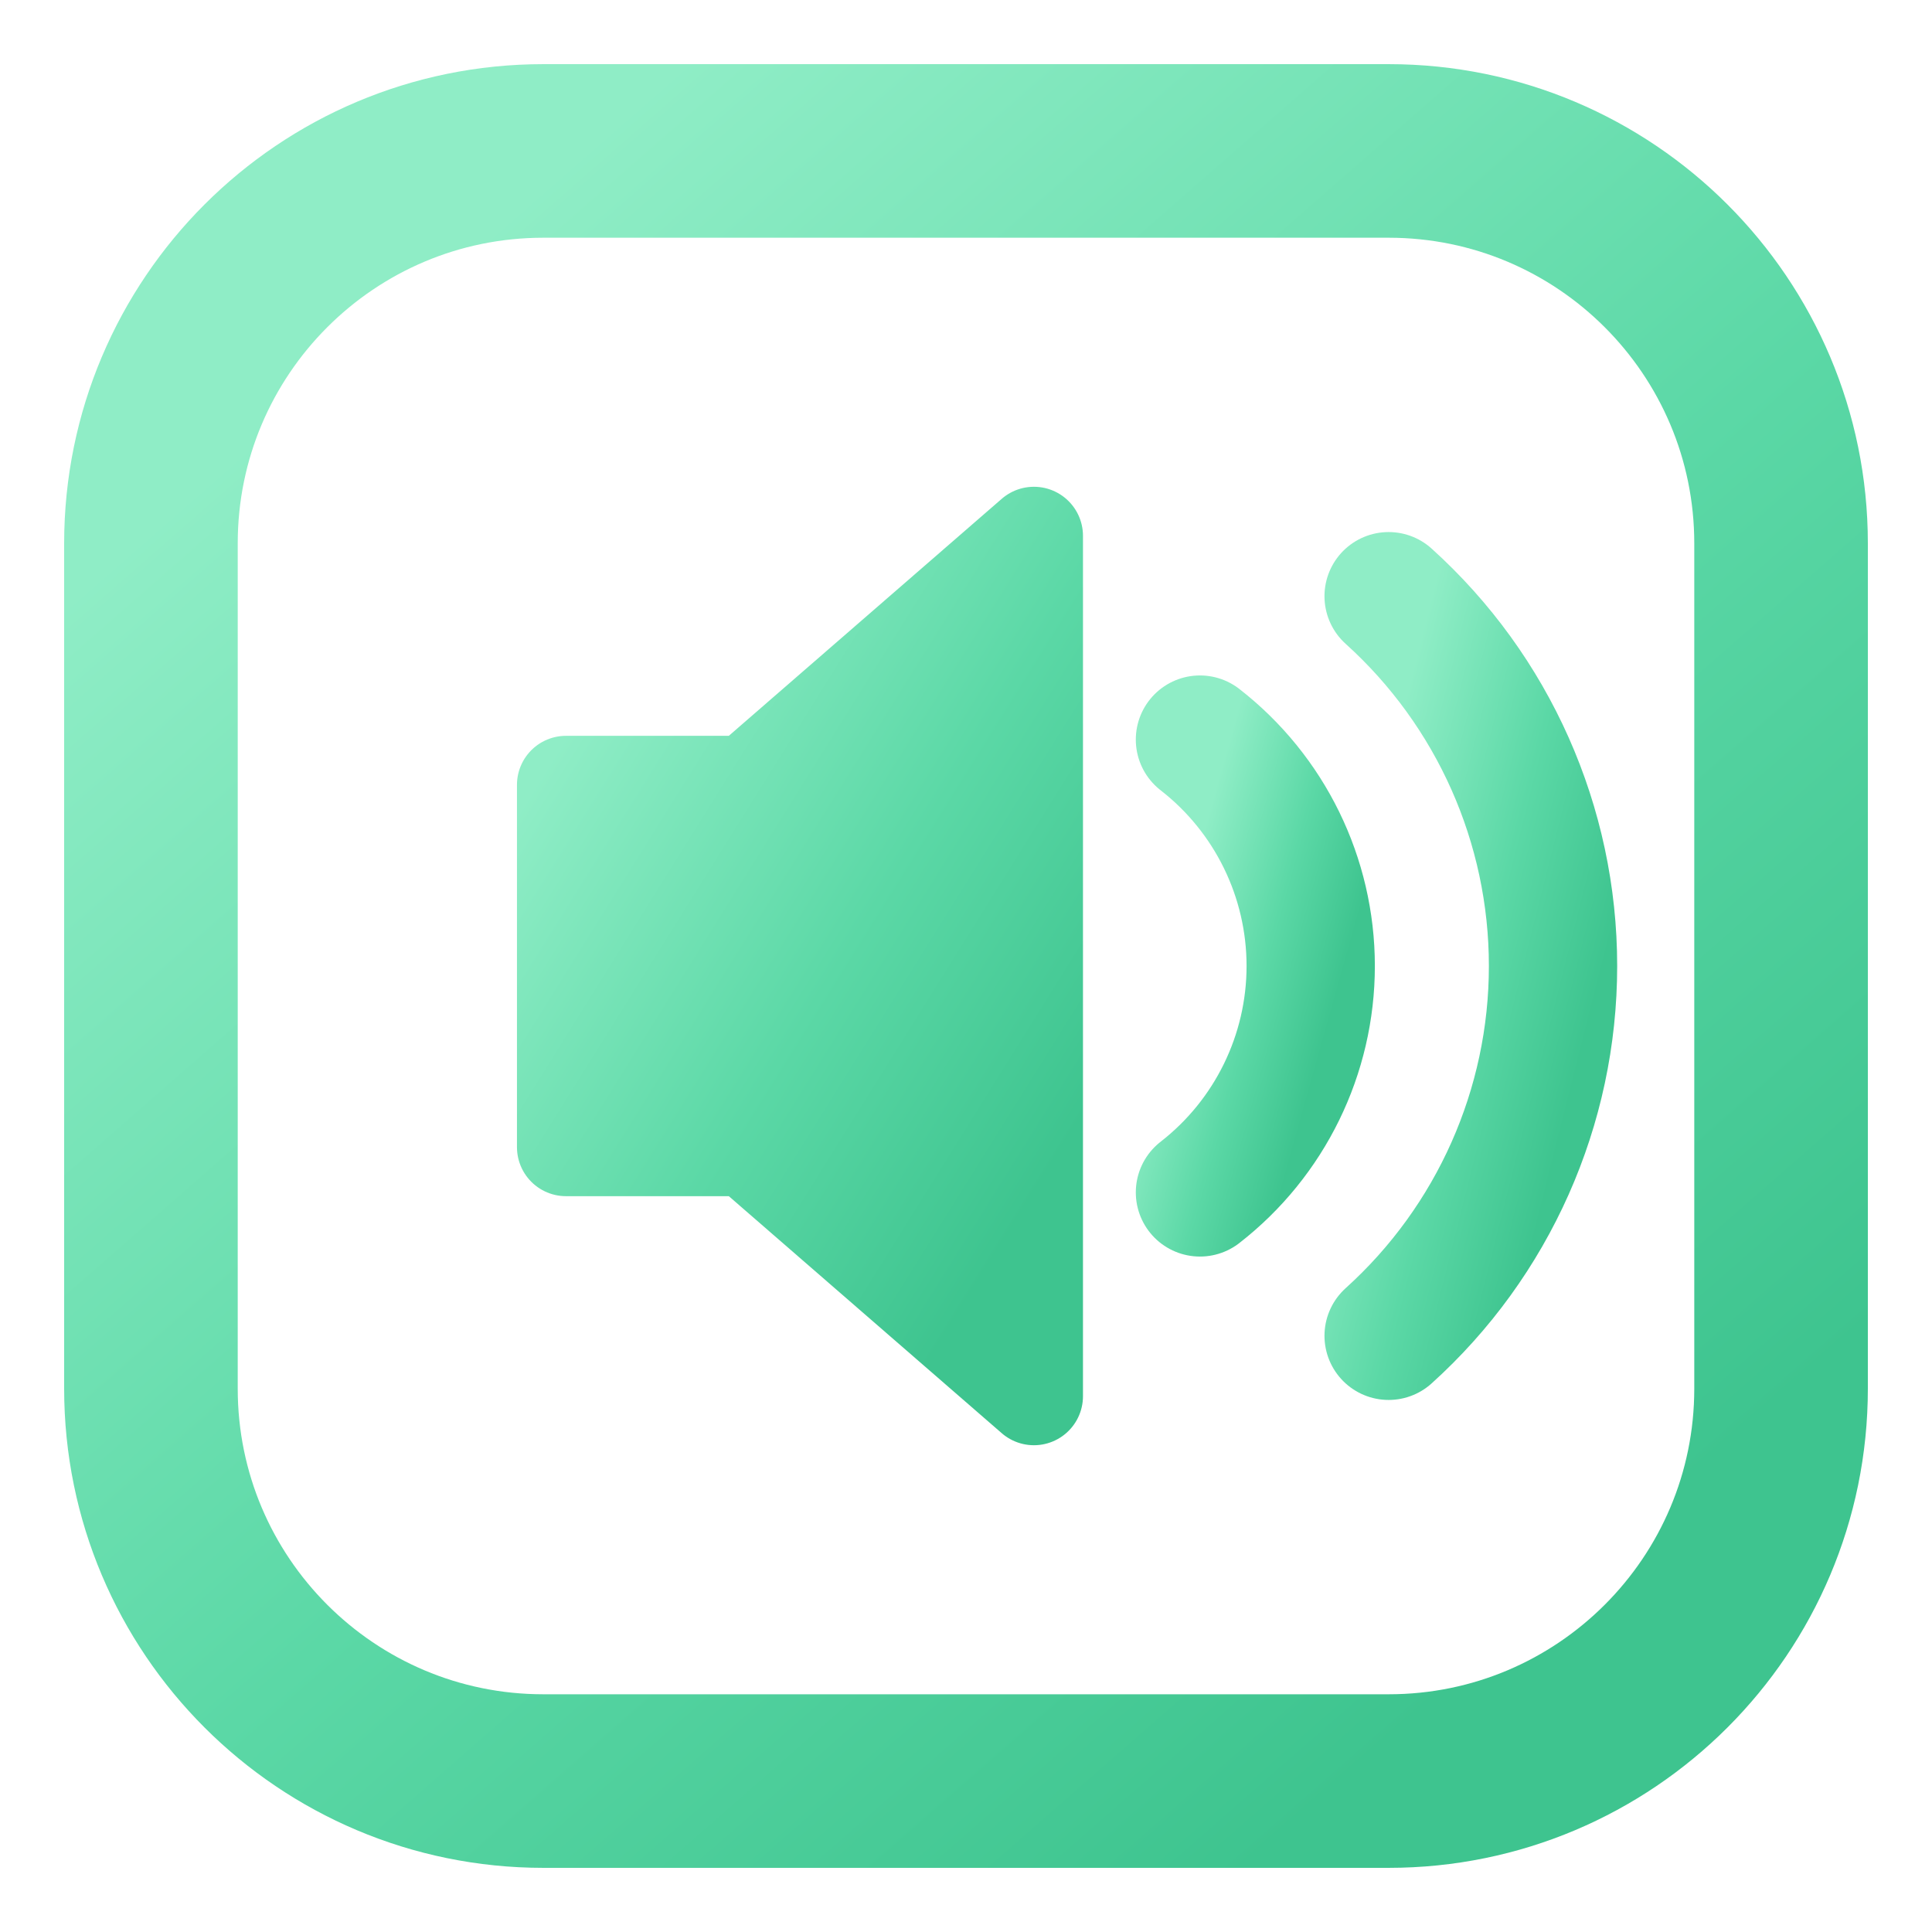
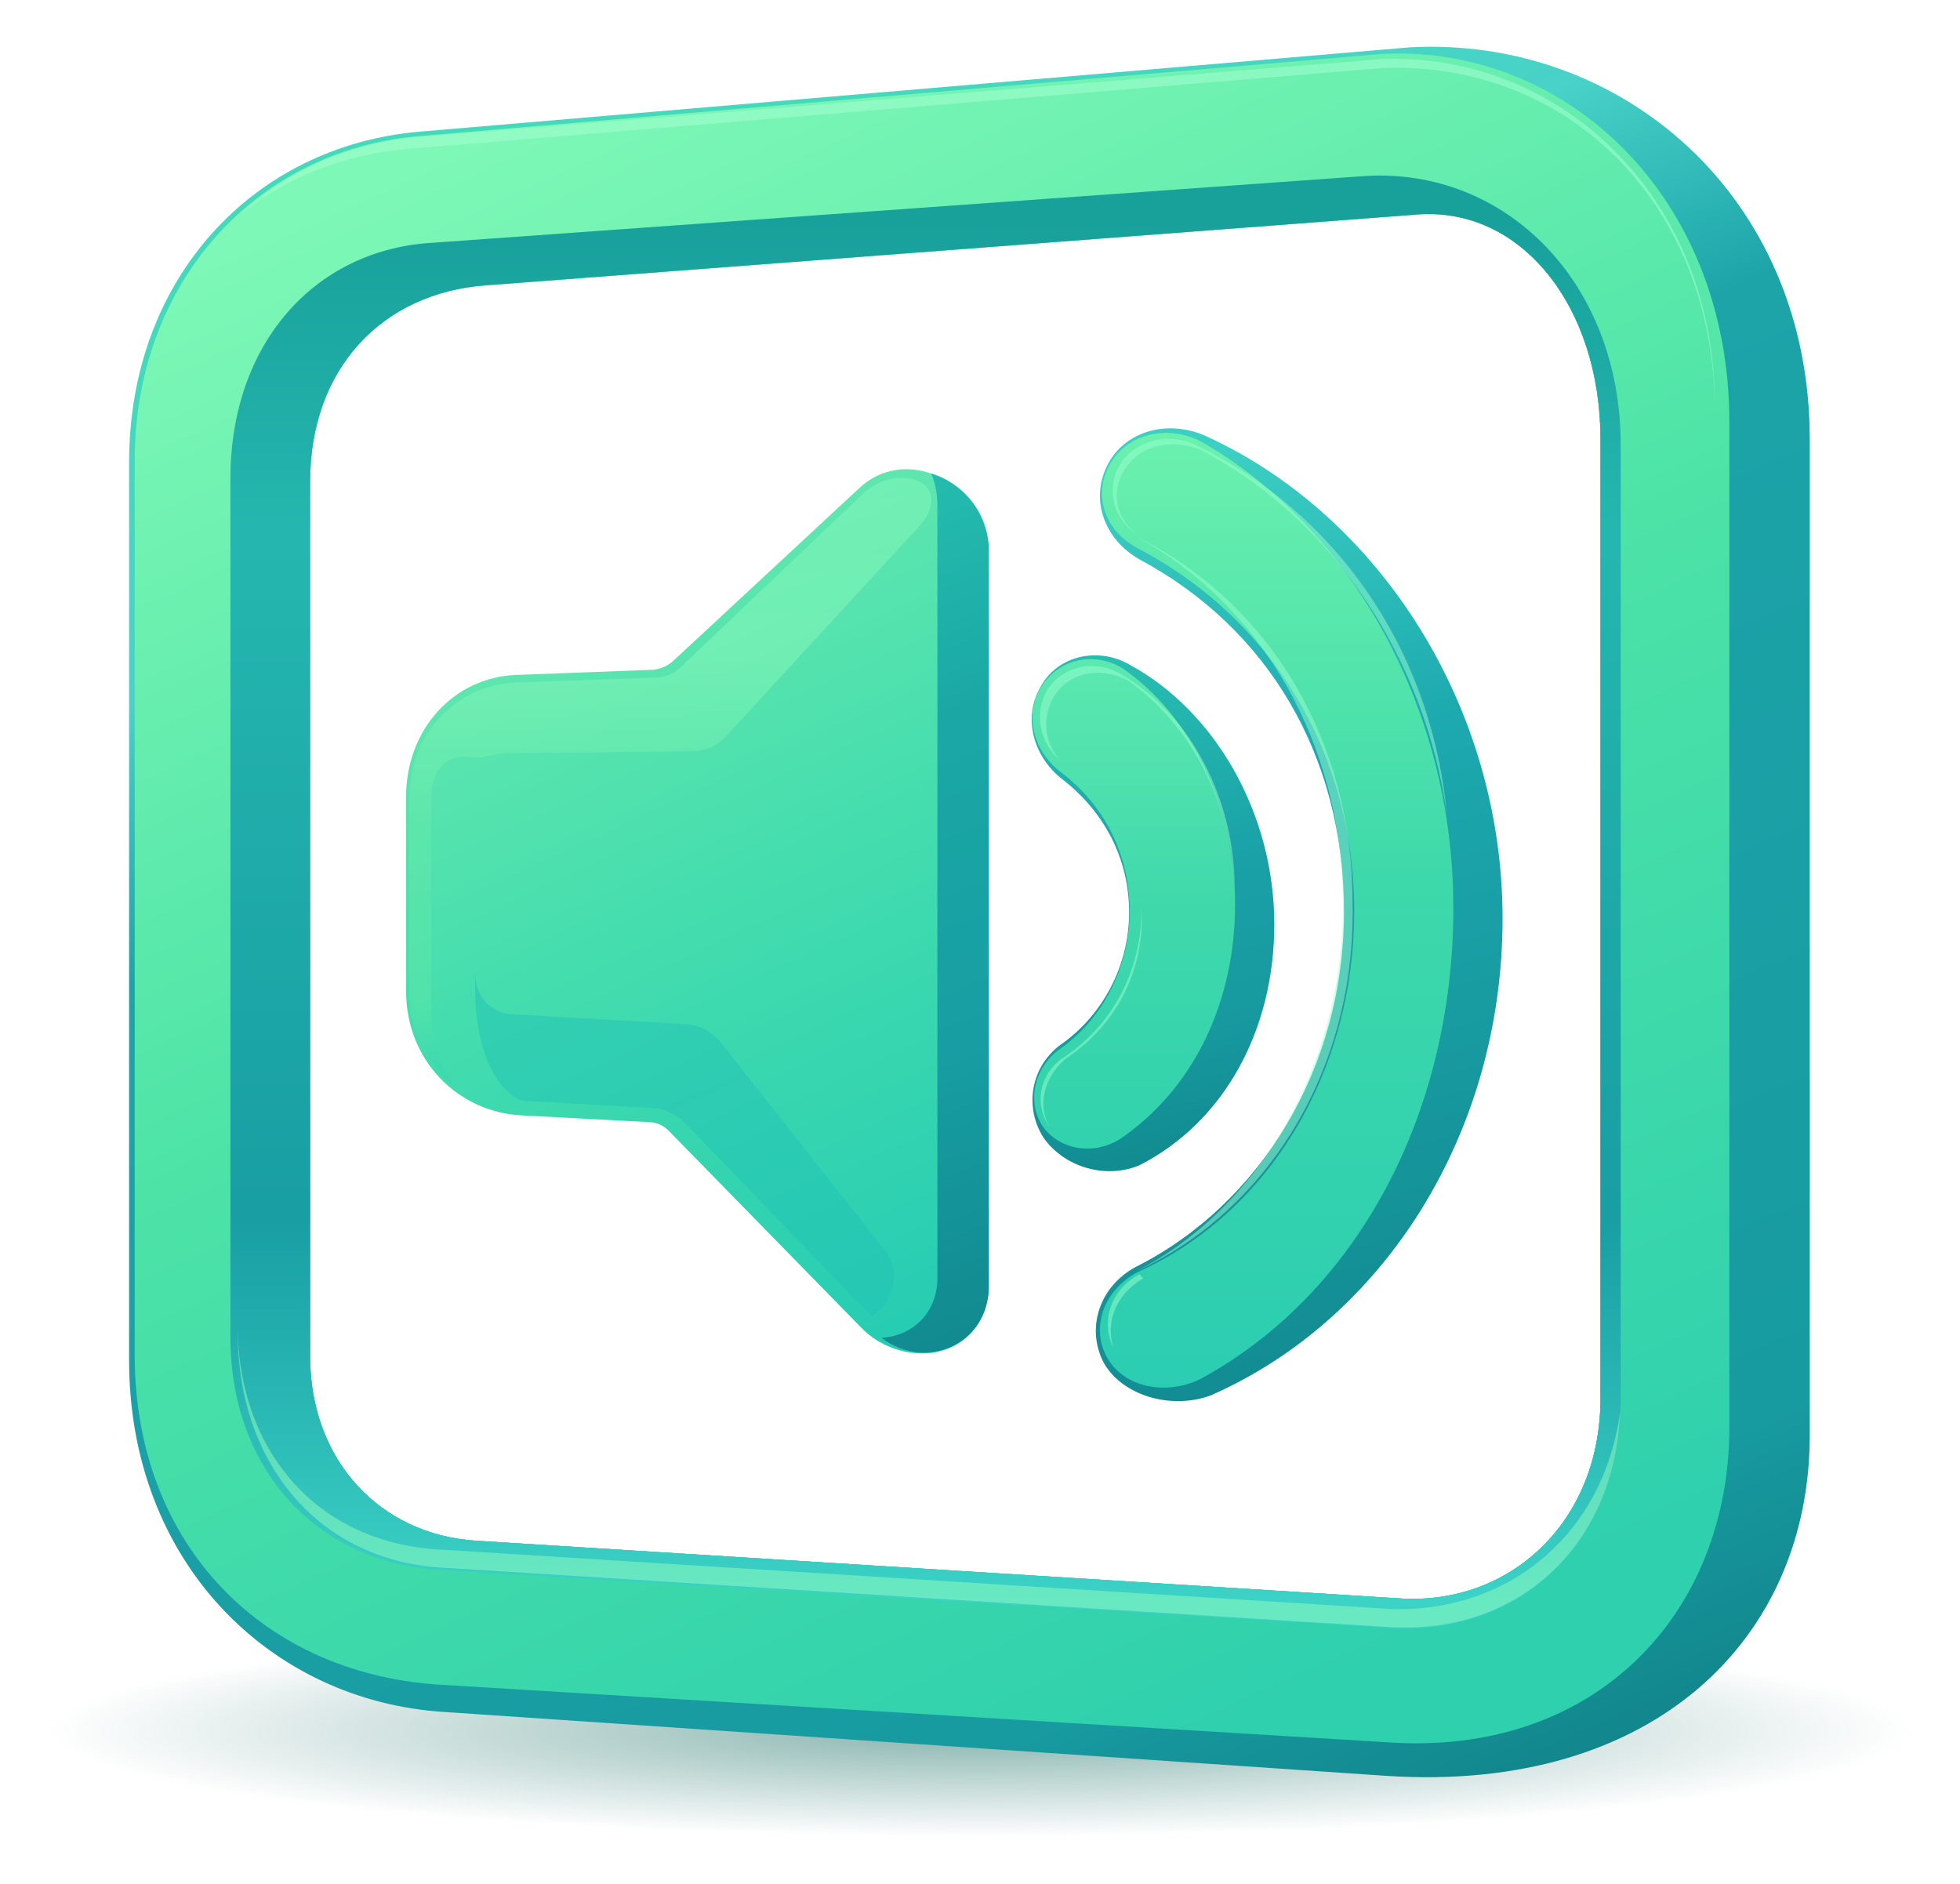
- <svg xmlns="http://www.w3.org/2000/svg" viewBox="0 0 512 512" role="img" aria-label="CopySpeak logo">
+ <svg xmlns="http://www.w3.org/2000/svg" width="80.456" height="77.325" fill="none" viewBox="-0.009 1.475 80.456 77.325">
  <defs>
-     <linearGradient id="cs-mint" x1="0.15" y1="0.1" x2="0.85" y2="0.9">
-       <stop offset="0" stop-color="#8FEDC6" />
-       <stop offset="0.55" stop-color="#5BD8A6" />
-       <stop offset="1" stop-color="#3EC48F" />
+     <radialGradient id="paint0_radial_2312_5482" cx="0" cy="0" r="1" gradientTransform="translate(40.22 72.5) rotate(90) scale(4.384 38.31)" gradientUnits="userSpaceOnUse">
+       <stop stop-color="#52938B" offset="0" />
+       <stop stop-color="#52938B" stop-opacity="0" offset="1" />
+     </radialGradient>
+     <linearGradient id="paint1_linear_2312_5482" x1="40" x2="69.72" y1="3.42" y2="72.32" gradientUnits="userSpaceOnUse">
+       <stop stop-color="#44D8BD" offset="0" />
+       <stop stop-color="#48D2C8" offset=".146" />
+       <stop stop-color="#1CA4A9" offset=".286" />
+       <stop stop-color="#179BA1" offset=".854" />
+       <stop stop-color="#11858B" offset="1" />
+     </linearGradient>
+     <linearGradient id="paint2_linear_2312_5482" x1="19.24" x2="49.33" y1="6.864" y2="73.07" gradientUnits="userSpaceOnUse">
+       <stop stop-color="#7EF8B6" offset="0" />
+       <stop stop-color="#4DE3A7" offset=".469" />
+       <stop stop-color="#2FD0AE" offset="1" />
+     </linearGradient>
+     <linearGradient id="paint3_linear_2312_5482" x1="37.65" x2="37.65" y1="10.26" y2="67.14" gradientUnits="userSpaceOnUse">
+       <stop stop-color="#18A09B" offset="0" />
+       <stop stop-color="#25B7AF" offset=".229" />
+       <stop stop-color="#189EA3" offset=".724" />
+       <stop stop-color="#3CD2C6" offset="1" />
+     </linearGradient>
+     <linearGradient id="paint5_linear_2312_5482" x1="28.43" x2="44.05" y1="20.74" y2="54.65" gradientUnits="userSpaceOnUse">
+       <stop stop-color="#66E9AF" offset="0" />
+       <stop stop-color="#42DCAE" offset=".474" />
+       <stop stop-color="#24CBB3" offset="1" />
+     </linearGradient>
+     <linearGradient id="paint6_linear_2312_5482" x1="28.45" x2="42.02" y1="20.74" y2="55.9" gradientUnits="userSpaceOnUse">
+       <stop stop-color="#28C4B3" offset="0" />
+       <stop stop-color="#1BA8A5" offset=".349" />
+       <stop stop-color="#179EA3" offset=".682" />
+       <stop stop-color="#118A8F" offset="1" />
+     </linearGradient>
+     <linearGradient id="paint7_linear_2312_5482" x1="29.23" x2="29.23" y1="21.27" y2="53.34" gradientUnits="userSpaceOnUse">
+       <stop stop-color="#84F8BA" offset="0" />
+       <stop stop-color="#8AF9B9" offset=".224" />
+       <stop stop-color="#65E9A9" offset=".443" />
+       <stop stop-color="#58E7A7" offset=".672" />
+       <stop stop-color="#22C1B5" offset=".828" />
+       <stop stop-color="#24BFB1" offset="1" />
+     </linearGradient>
+     <linearGradient id="paint8_linear_2312_5482" x1="53.8" x2="63.76" y1="19.06" y2="56.11" gradientUnits="userSpaceOnUse">
+       <stop stop-color="#3CCFC3" offset="0" />
+       <stop stop-color="#1CA9AF" offset=".339" />
+       <stop stop-color="#17999F" offset=".693" />
+       <stop stop-color="#118B91" offset="1" />
+     </linearGradient>
+     <linearGradient id="paint9_linear_2312_5482" x1="52.56" x2="52.56" y1="19.24" y2="58.79" gradientUnits="userSpaceOnUse">
+       <stop stop-color="#6BF1AE" offset="0" />
+       <stop stop-color="#3ED9AA" offset=".458" />
+       <stop stop-color="#2BCDB2" offset="1" />
+     </linearGradient>
+     <linearGradient id="paint10_linear_2312_5482" x1="47.62" x2="52.62" y1="28.38" y2="48.58" gradientUnits="userSpaceOnUse">
+       <stop stop-color="#28BDB1" offset="0" />
+       <stop stop-color="#19A1A7" offset=".432" />
+       <stop stop-color="#17999F" offset=".734" />
+       <stop stop-color="#108A8F" offset="1" />
+     </linearGradient>
+     <linearGradient id="paint11_linear_2312_5482" x1="46.82" x2="46.82" y1="28.62" y2="48.54" gradientUnits="userSpaceOnUse">
+       <stop stop-color="#5CE8B0" offset="0" />
+       <stop stop-color="#3FD8AB" offset=".516" />
+       <stop stop-color="#31D2AE" offset="1" />
    </linearGradient>
  </defs>
-   <rect x="40" y="40" width="432" height="432" rx="104" fill="none" stroke="url(#cs-mint)" stroke-width="46" />
-   <path d="M150 208 h48 l76 -66 v228 l-76 -66 h-48 z" fill="url(#cs-mint)" stroke="url(#cs-mint)" stroke-width="26" stroke-linejoin="round" />
-   <path d="M318 196 a76 76 0 0 1 0 120" fill="none" stroke="url(#cs-mint)" stroke-width="34" stroke-linecap="round" />
-   <path d="M368 158 a132 132 0 0 1 0 196" fill="none" stroke="url(#cs-mint)" stroke-width="34" stroke-linecap="round" />
+   <ellipse cx="40.22" cy="72.5" rx="38.31" ry="4.384" fill="url(#paint0_radial_2312_5482)" fill-opacity=".7" />
+   <path d="m57.83 3.42-40.62 3.46c-6.83 0.59-11.92 6.03-11.92 13.58v36.85c0 8.3 5.8 14 12.96 14.44l38.65 2.62c11.01 0.72 17.38-5.66 17.38-13.98v-40.88c0-10.03-7.79-16.58-16.45-16.09zm7.86 55.45c0 5.09-3.72 8.48-8.18 8.22l-37.96-2.37c-4-0.25-6.83-3.34-6.83-7.57v-35.89c0-4.7 3-7.75 7.18-8.07l38.26-2.91c4.29-0.33 7.53 3.8 7.53 9.23v39.36z" fill="url(#paint1_linear_2312_5482)" />
+   <path d="m56.71 3.69-39.5 3.37c-6.67 0.55-11.69 5.99-11.69 13.32v36.71c0 7.9 5.4 13.19 12.73 13.55l38.65 2.35c8.57 0.62 14.08-5.27 14.08-12.94v-41.23c0-9.34-6.77-15.53-14.27-15.13zm8.98 55.18c0 5.09-3.72 8.48-8.18 8.22l-37.96-2.37c-4-0.25-6.83-3.34-6.83-7.57v-35.89c0-4.7 3-7.75 7.18-8.07l38.26-2.91c4.29-0.33 7.53 3.8 7.53 9.23v39.36z" fill="url(#paint2_linear_2312_5482)" />
+   <path d="m56.03 8.7-38.42 2.75c-4.72 0.33-8.16 4.14-8.16 9.67v35.25c0 5.5 3.64 9.28 8.61 9.54l38.92 2.38c5.45 0.38 9.54-3.55 9.54-9.34v-39.2c0-6.69-4.73-11.4-10.49-11.05zm9.66 50.17c0 5.09-3.72 8.48-8.18 8.22l-37.96-2.37c-4-0.25-6.83-3.34-6.83-7.57v-35.89c0-4.7 3-7.75 7.18-8.07l38.26-2.91c4.29-0.33 7.53 3.8 7.53 9.23v39.36z" fill="url(#paint3_linear_2312_5482)" />
+   <path d="m56.71 4.27c7.62-0.31 13.53 5.52 13.67 13.8 0-8.56-6.41-14.46-13.67-14.17l-39.5 3.2c-2.93 0.24-5.44 1.41-7.35 3.18 1.84-1.5 4.23-2.5 7.08-2.71l39.77-3.3z" fill="#A8FFD4" opacity=".5" />
+   <path d="m57.07 67.52-38.86-2.43c-5.03-0.2-8.32-3.85-8.46-8.91 0 5.43 3.4 9.41 8.5 9.65l38.73 2.43c5.41 0.35 9.35-3.45 9.52-8.89-0.65 5.1-4.62 8.32-9.43 8.15z" fill="#94FFBD" opacity=".5" />
+   <path d="m37.35 20.74c-0.74-0.04-1.46 0.21-2.02 0.71l-7.68 7.13c-0.24 0.23-0.56 0.37-0.9 0.39l-5.58 0.21c-2.55 0.1-4.51 2.23-4.51 5v7.99c0 2.81 2.1 4.95 4.74 5.09l5.3 0.28c0.28 0.02 0.54 0.15 0.74 0.35l7.94 8.12c0.71 0.71 1.67 1.04 2.55 1.02 1.52-0.04 2.65-1.2 2.65-2.76v-30.18c0-1.84-1.65-3.27-3.23-3.35z" fill="url(#paint5_linear_2312_5482)" />
+   <path d="m38.21 20.91c0.18 0.41 0.26 0.84 0.26 1.34v31.69c0 1.37-0.96 2.37-2.3 2.45 0.54 0.41 1.22 0.63 1.85 0.6 1.49-0.06 2.56-1.22 2.56-2.72v-30.18c0-1.58-1.08-2.8-2.37-3.18z" fill="url(#paint6_linear_2312_5482)" />
+   <path d="m37.58 21.18c-0.67-0.22-1.51-0.03-2.11 0.51l-7.59 7.22c-0.28 0.25-0.65 0.37-1.02 0.38l-5.67 0.2c-2.45 0.09-4.4 2.09-4.4 4.74v7.89c0 1.58 0.72 3 1.8 3.89-0.57-0.81-0.9-1.82-0.9-2.97v-8.83c0-1.16 0.69-1.77 1.53-1.66 0.66 0.11 1.17-0.23 1.79-0.16l7.33-0.08c0.54 0.01 1.02-0.17 1.38-0.53l7.9-8.59c0.82-0.81 0.8-1.72-0.04-2.01z" fill="url(#paint7_linear_2312_5482)" opacity=".5" />
+   <path d="m28.06 43.51-7.05-0.4c-0.89-0.05-1.52-0.74-1.52-1.75v0.69c0 2.07 0.6 3.96 1.87 4.6l5.56 0.32c0.46 0.06 0.83 0.28 1.15 0.56l7.69 7.98c0.89-0.52 1.22-1.82 0.63-2.61l-6.9-8.75c-0.37-0.38-0.87-0.62-1.43-0.64z" fill="#22C2B6" opacity=".5" />
+   <path d="m49.61 19.43c-1.5-0.74-3.32-0.37-4.11 1.04-0.8 1.45-0.21 3.13 1.27 3.97 5.25 2.81 8.39 8.04 8.39 14.44 0 6.47-3.45 12.05-8.57 14.61-1.47 0.81-2 2.47-1.33 3.85 0.72 1.4 2.78 2.03 4.44 1.41 7.13-3.14 11.97-10.79 11.97-19.57 0-8.67-5.02-16.48-12.06-19.75z" fill="url(#paint8_linear_2312_5482)" />
+   <path d="m49.28 19.59c-1.37-0.69-3-0.33-3.73 0.94-0.71 1.27-0.21 2.75 1.16 3.46 5.5 2.89 8.87 8.42 8.87 14.89 0 6.53-3.45 12.37-8.91 14.82-1.41 0.77-1.9 2.29-1.24 3.49 0.69 1.24 2.41 1.58 3.82 0.9 6.47-3.51 10.4-10.92 10.4-19.35 0-8.42-4.38-15.73-10.37-19.15z" fill="url(#paint9_linear_2312_5482)" />
+   <path d="m49.15 19.78c-1.12-0.59-2.55-0.25-3.18 0.75-0.59 0.99-0.3 2.24 0.67 2.85-0.97-0.71-1.05-2-0.32-2.86 0.66-0.82 1.89-1.03 2.99-0.56 5.54 2.92 9.18 8.68 10.07 14.91-0.66-6.91-4.69-12.4-10.23-15.09z" fill="#98FFCE" opacity=".5" />
+   <path d="m55.51 38.46c0-6.48-3.32-12.19-8.84-14.94 5.12 2.81 8.45 8.49 8.45 15.13 0 6.5-3.42 12.44-8.52 15.02 5.37-2.45 9.08-8.26 8.91-15.21z" fill="#98FFCE" opacity=".5" />
+   <path d="m46.76 53.78c-1.16 0.61-1.6 1.92-1.07 3.01-0.32-1.05 0.1-2.18 1.23-2.84-0.06-0.07-0.12-0.13-0.16-0.17z" fill="#98FFCE" opacity=".5" />
+   <path d="m46.38 28.77c-1.27-0.75-2.96-0.42-3.67 0.89-0.75 1.28-0.3 2.86 0.86 3.78 1.73 1.33 2.77 3.26 2.77 5.48 0 2.27-1.14 4.28-2.83 5.45-1.2 0.9-1.48 2.53-0.7 3.78 0.84 1.23 2.55 1.74 3.95 1.16 3.49-1.78 5.54-5.56 5.54-9.89 0-4.62-2.49-8.79-5.92-10.65z" fill="url(#paint10_linear_2312_5482)" />
+   <path d="m46.04 28.89c-1.18-0.7-2.65-0.35-3.34 0.83-0.67 1.15-0.27 2.59 0.81 3.43 1.81 1.36 2.85 3.39 2.85 5.73 0 2.36-1.17 4.48-2.87 5.66-1.11 0.81-1.36 2.26-0.64 3.25 0.73 0.91 2.04 1.09 3.09 0.46 3.04-2.06 4.75-5.63 4.75-9.66 0-4.06-1.86-7.82-4.65-9.7z" fill="url(#paint11_linear_2312_5482)" />
+   <path d="m46.11 29.21c-1.07-0.71-2.46-0.44-3.12 0.57-0.56 0.95-0.34 2.19 0.52 2.89-0.73-0.75-0.76-2-0.1-2.83 0.68-0.82 1.8-0.96 2.84-0.46 2.66 1.84 4.27 5.07 4.42 8.51 0-3.53-1.73-6.99-4.56-8.68z" fill="#98FFCE" opacity=".5" />
+   <path d="m46.85 38.77c0 2.71-1.33 4.93-3.32 6.19-0.94 0.75-1.06 1.94-0.44 2.81-0.58-0.97-0.18-2.26 0.79-2.94 1.96-1.35 3.11-3.56 2.97-6.06z" fill="#98FFCE" opacity=".5" />
</svg>
